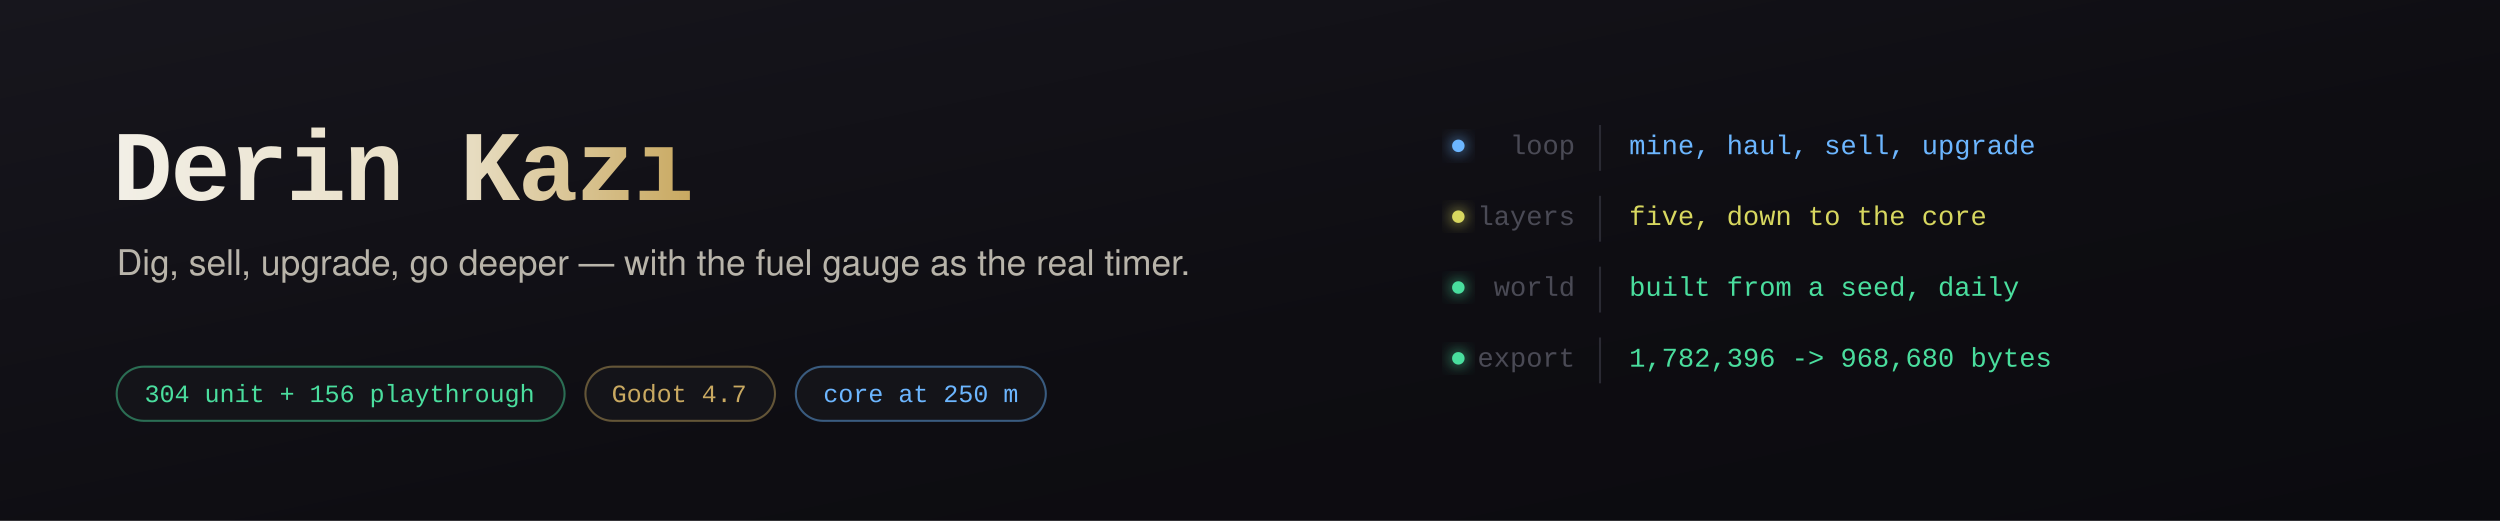
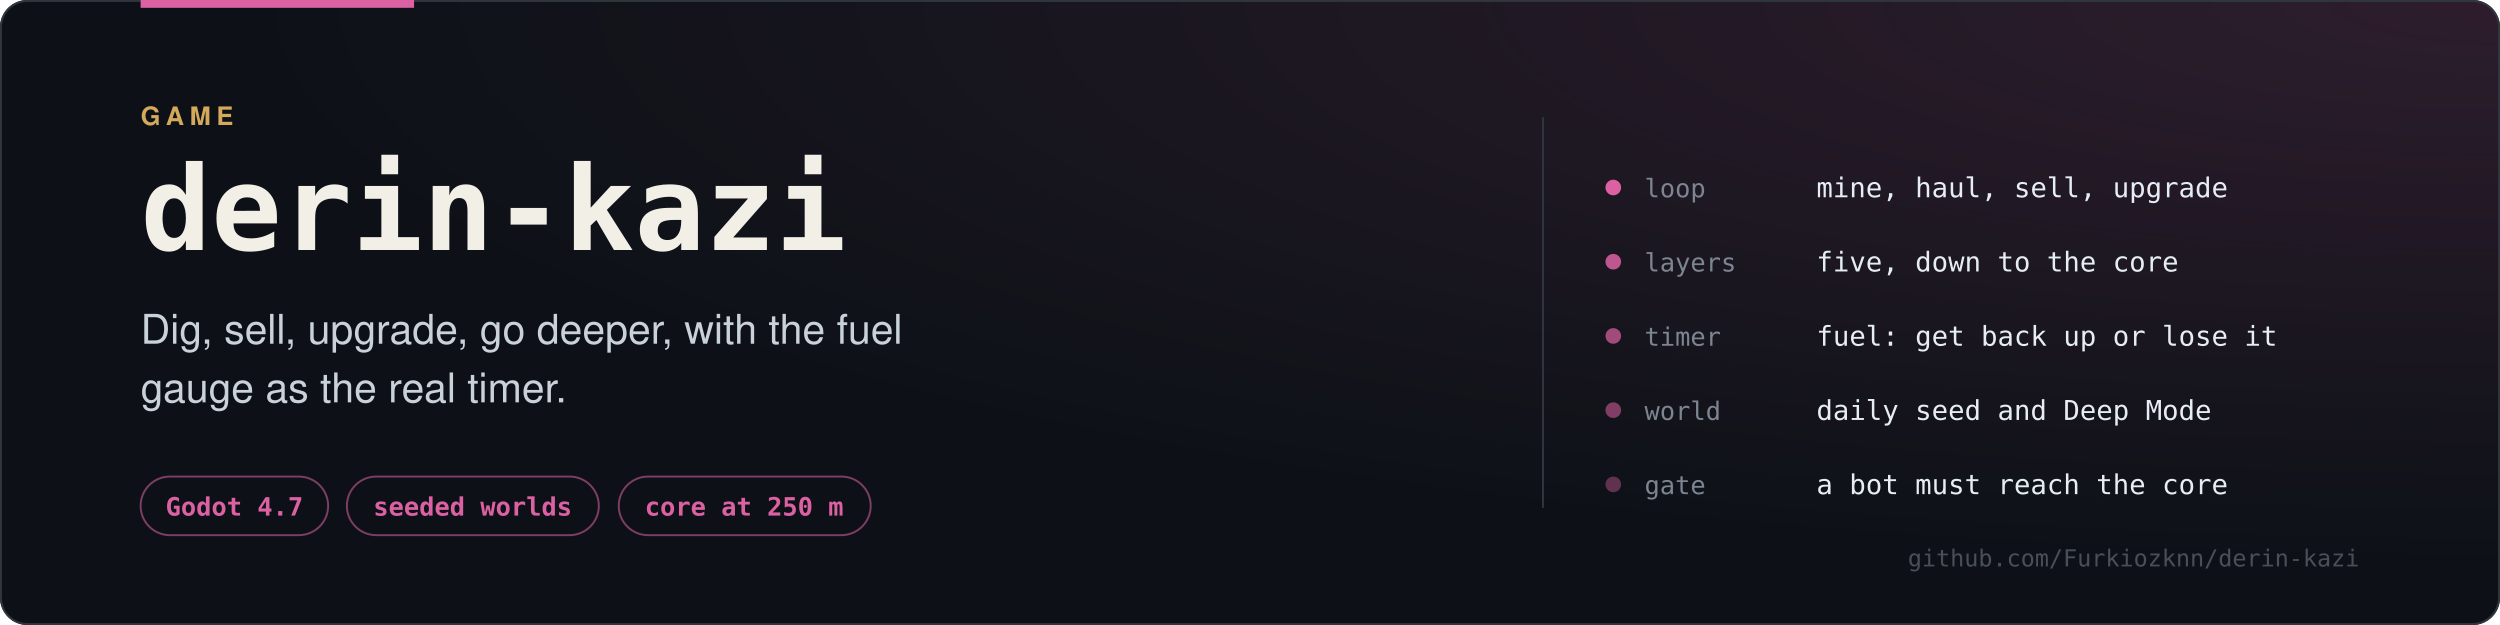
- <svg xmlns="http://www.w3.org/2000/svg" viewBox="0 0 1200 250" width="1200" height="250" role="img" aria-label="Derin Kazi - side-view digging and upgrade loop in Godot 4, five layers down to the core at 250 m">
+ <svg xmlns="http://www.w3.org/2000/svg" width="1280" height="320" viewBox="0 0 1280 320" role="img" aria-labelledby="t d">
  <defs>
-     <linearGradient id="bg" x1="0%" y1="0%" x2="100%" y2="100%">
-       <stop offset="0%" stop-color="#17161d" />
-       <stop offset="58%" stop-color="#0e0d12" />
-       <stop offset="100%" stop-color="#0b0b0f" />
-     </linearGradient>
-     <linearGradient id="name" x1="0%" y1="0%" x2="100%" y2="0%">
-       <stop offset="0%" stop-color="#f2efe6" />
-       <stop offset="62%" stop-color="#e7dcc0" />
-       <stop offset="100%" stop-color="#c9a961" />
-     </linearGradient>
-     <linearGradient id="hair" x1="0%" y1="0%" x2="100%" y2="0%">
-       <stop offset="0%" stop-color="#c9a961" stop-opacity="0.5" />
-       <stop offset="100%" stop-color="#c9a961" stop-opacity="0" />
-     </linearGradient>
-     <filter id="glow" x="-80%" y="-80%" width="260%" height="260%">
-       <feGaussianBlur stdDeviation="3.5" result="b" />
-       <feMerge>
-         <feMergeNode in="b" />
-         <feMergeNode in="SourceGraphic" />
-       </feMerge>
-     </filter>
+     <radialGradient id="g" cx="1" cy="0" r="0.9">
+       <stop offset="0" stop-color="#db61a2" stop-opacity=".16" />
+       <stop offset="1" stop-color="#db61a2" stop-opacity="0" />
+     </radialGradient>
+     <style>.u{font:700 13px/1 -apple-system,BlinkMacSystemFont,'Segoe UI',Helvetica,Arial,'DejaVu Sans',sans-serif;letter-spacing:.22em;fill:#d4a95c}.n{font:700 60px/1 ui-monospace,SFMono-Regular,'SF Mono',Menlo,Consolas,'DejaVu Sans Mono',monospace;fill:#f2efe6}
+ .p{font:400 21px/1 -apple-system,BlinkMacSystemFont,'Segoe UI',Helvetica,Arial,'DejaVu Sans',sans-serif;fill:#c9d1d9}.c{fill:none;stroke:#db61a2;stroke-opacity:.55}.ct{font:600 13px/1 ui-monospace,SFMono-Regular,'SF Mono',Menlo,Consolas,'DejaVu Sans Mono',monospace;fill:#db61a2}
+ .k{font:400 13px/1 ui-monospace,SFMono-Regular,'SF Mono',Menlo,Consolas,'DejaVu Sans Mono',monospace;fill:#7d8590}.d{font:500 14px/1 ui-monospace,SFMono-Regular,'SF Mono',Menlo,Consolas,'DejaVu Sans Mono',monospace;fill:#e6edf3}.f{font:400 12px/1 ui-monospace,SFMono-Regular,'SF Mono',Menlo,Consolas,'DejaVu Sans Mono',monospace;fill:#484f58}</style>
  </defs>
-   <rect width="1200" height="250" fill="url(#bg)" />
-   <text x="54" y="96" font-family="'Cascadia Code','JetBrains Mono','SFMono-Regular',Consolas,'Liberation Mono',Menlo,monospace" font-weight="700" font-size="48" fill="url(#name)" letter-spacing="-1">Derin Kazı</text>
-   <text x="56" y="132" font-family="'Segoe UI',Verdana,Helvetica,sans-serif" font-size="17" fill="#c7c2b6" opacity="0.92">Dig, sell, upgrade, go deeper — with the fuel gauge as the real timer.</text>
-   <line x1="56" y1="152" x2="330" y2="152" stroke="url(#hair)" stroke-width="1.5" />
-   <rect x="56" y="176" width="215" height="26" rx="13" fill="#141419" stroke="#4ade9e" stroke-opacity="0.45" />
-   <text x="163" y="193" text-anchor="middle" font-family="'Cascadia Code','JetBrains Mono','SFMono-Regular',Consolas,'Liberation Mono',Menlo,monospace" font-size="12" fill="#4ade9e">304 unit + 156 playthrough</text>
-   <rect x="281" y="176" width="91" height="26" rx="13" fill="#141419" stroke="#c9a961" stroke-opacity="0.45" />
-   <text x="326" y="193" text-anchor="middle" font-family="'Cascadia Code','JetBrains Mono','SFMono-Regular',Consolas,'Liberation Mono',Menlo,monospace" font-size="12" fill="#c9a961">Godot 4.7</text>
-   <rect x="382" y="176" width="120" height="26" rx="13" fill="#141419" stroke="#6cb6ff" stroke-opacity="0.45" />
-   <text x="442" y="193" text-anchor="middle" font-family="'Cascadia Code','JetBrains Mono','SFMono-Regular',Consolas,'Liberation Mono',Menlo,monospace" font-size="12" fill="#6cb6ff">core at 250 m</text>
-   <text x="756" y="74" font-family="'Cascadia Code','JetBrains Mono','SFMono-Regular',Consolas,'Liberation Mono',Menlo,monospace" font-size="13" fill="#4a4a55" text-anchor="end">loop</text>
-   <line x1="768" y1="60" x2="768" y2="82" stroke="#2a2a33" />
-   <text x="782" y="74" font-family="'Cascadia Code','JetBrains Mono','SFMono-Regular',Consolas,'Liberation Mono',Menlo,monospace" font-size="13" fill="#6cb6ff">mine, haul, sell, upgrade</text>
-   <circle cx="700" cy="70" r="3" fill="#6cb6ff" filter="url(#glow)" />
-   <text x="756" y="108" font-family="'Cascadia Code','JetBrains Mono','SFMono-Regular',Consolas,'Liberation Mono',Menlo,monospace" font-size="13" fill="#4a4a55" text-anchor="end">layers</text>
-   <line x1="768" y1="94" x2="768" y2="116" stroke="#2a2a33" />
-   <text x="782" y="108" font-family="'Cascadia Code','JetBrains Mono','SFMono-Regular',Consolas,'Liberation Mono',Menlo,monospace" font-size="13" fill="#d7d75f">five, down to the core</text>
-   <circle cx="700" cy="104" r="3" fill="#d7d75f" filter="url(#glow)" />
-   <text x="756" y="142" font-family="'Cascadia Code','JetBrains Mono','SFMono-Regular',Consolas,'Liberation Mono',Menlo,monospace" font-size="13" fill="#4a4a55" text-anchor="end">world</text>
-   <line x1="768" y1="128" x2="768" y2="150" stroke="#2a2a33" />
-   <text x="782" y="142" font-family="'Cascadia Code','JetBrains Mono','SFMono-Regular',Consolas,'Liberation Mono',Menlo,monospace" font-size="13" fill="#4ade9e">built from a seed, daily</text>
-   <circle cx="700" cy="138" r="3" fill="#4ade9e" filter="url(#glow)" />
-   <text x="756" y="176" font-family="'Cascadia Code','JetBrains Mono','SFMono-Regular',Consolas,'Liberation Mono',Menlo,monospace" font-size="13" fill="#4a4a55" text-anchor="end">export</text>
-   <line x1="768" y1="162" x2="768" y2="184" stroke="#2a2a33" />
-   <text x="782" y="176" font-family="'Cascadia Code','JetBrains Mono','SFMono-Regular',Consolas,'Liberation Mono',Menlo,monospace" font-size="13" fill="#4ade9e">1,782,396 -&gt; 968,680 bytes</text>
-   <circle cx="700" cy="172" r="3" fill="#4ade9e" filter="url(#glow)" />
+   <rect width="1280" height="320" rx="14" fill="#0d1117" />
+   <rect width="1280" height="320" rx="14" fill="url(#g)" />
+   <rect x="0.5" y="0.5" width="1279" height="319" rx="13.5" fill="none" stroke="#30363d" />
+   <rect x="72" y="0" width="140" height="4" fill="#db61a2" />
+   <text x="72" y="64" class="u">GAME</text>
+   <text x="72" y="128" class="n">derin-kazi</text>
+   <text x="72" y="176" class="p">Dig, sell, upgrade, go deeper, with the fuel</text>
+   <text x="72" y="206" class="p">gauge as the real timer.</text>
+   <rect x="72" y="244" width="96" height="30" rx="15" class="c" />
+   <text x="120" y="264" class="ct" text-anchor="middle">Godot 4.7</text>
+   <rect x="177.6" y="244" width="129" height="30" rx="15" class="c" />
+   <text x="242" y="264" class="ct" text-anchor="middle">seeded worlds</text>
+   <rect x="316.8" y="244" width="129" height="30" rx="15" class="c" />
+   <text x="381" y="264" class="ct" text-anchor="middle">core at 250 m</text>
+   <line x1="790" y1="60" x2="790" y2="260" stroke="#30363d" />
+   <circle cx="826" cy="96" r="4" fill="#db61a2" opacity="1.00" />
+   <text x="842" y="101" class="k">loop</text>
+   <text x="930" y="101" class="d">mine, haul, sell, upgrade</text>
+   <circle cx="826" cy="134" r="4" fill="#db61a2" opacity="0.85" />
+   <text x="842" y="139" class="k">layers</text>
+   <text x="930" y="139" class="d">five, down to the core</text>
+   <circle cx="826" cy="172" r="4" fill="#db61a2" opacity="0.70" />
+   <text x="842" y="177" class="k">timer</text>
+   <text x="930" y="177" class="d">fuel: get back up or lose it</text>
+   <circle cx="826" cy="210" r="4" fill="#db61a2" opacity="0.55" />
+   <text x="842" y="215" class="k">world</text>
+   <text x="930" y="215" class="d">daily seed and Deep Mode</text>
+   <circle cx="826" cy="248" r="4" fill="#db61a2" opacity="0.40" />
+   <text x="842" y="253" class="k">gate</text>
+   <text x="930" y="253" class="d">a bot must reach the core</text>
+   <text x="1208" y="290" class="f" text-anchor="end">github.com/Furkiozknn/derin-kazi</text>
</svg>
